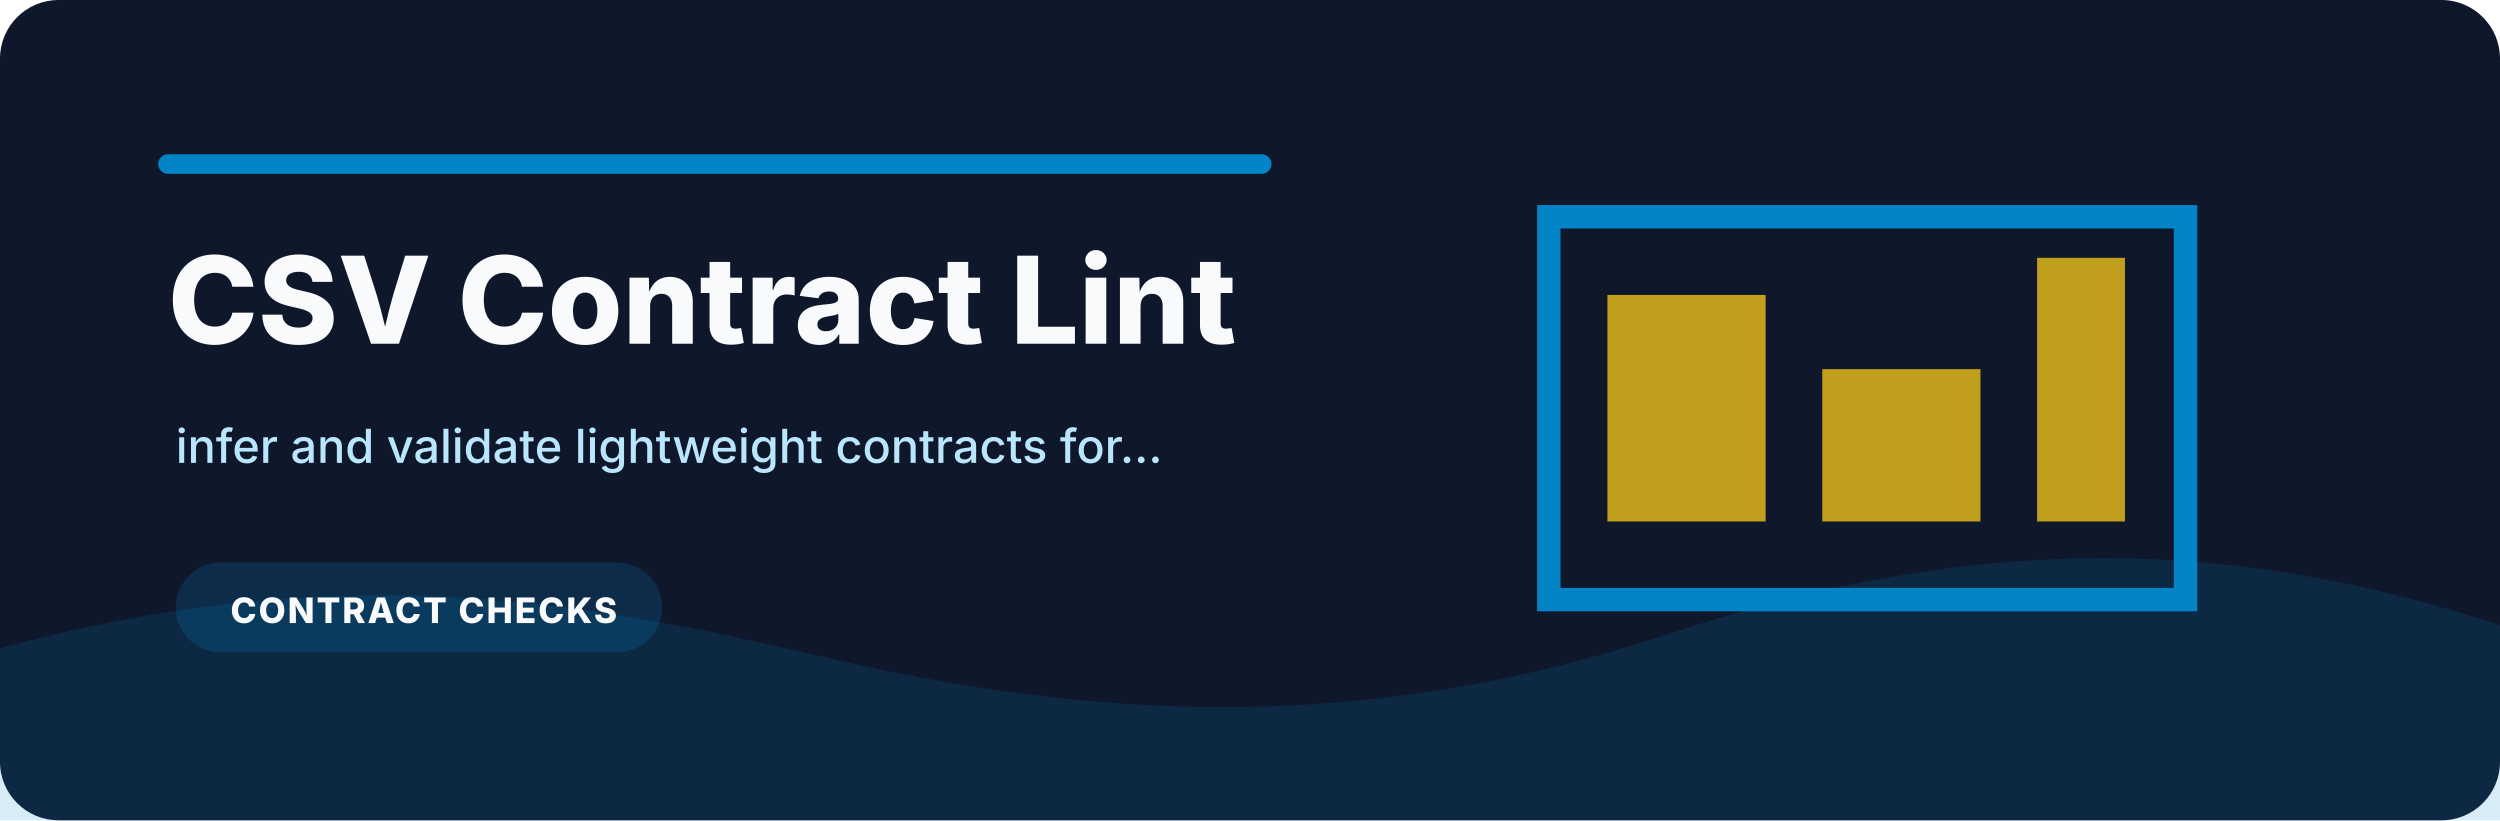
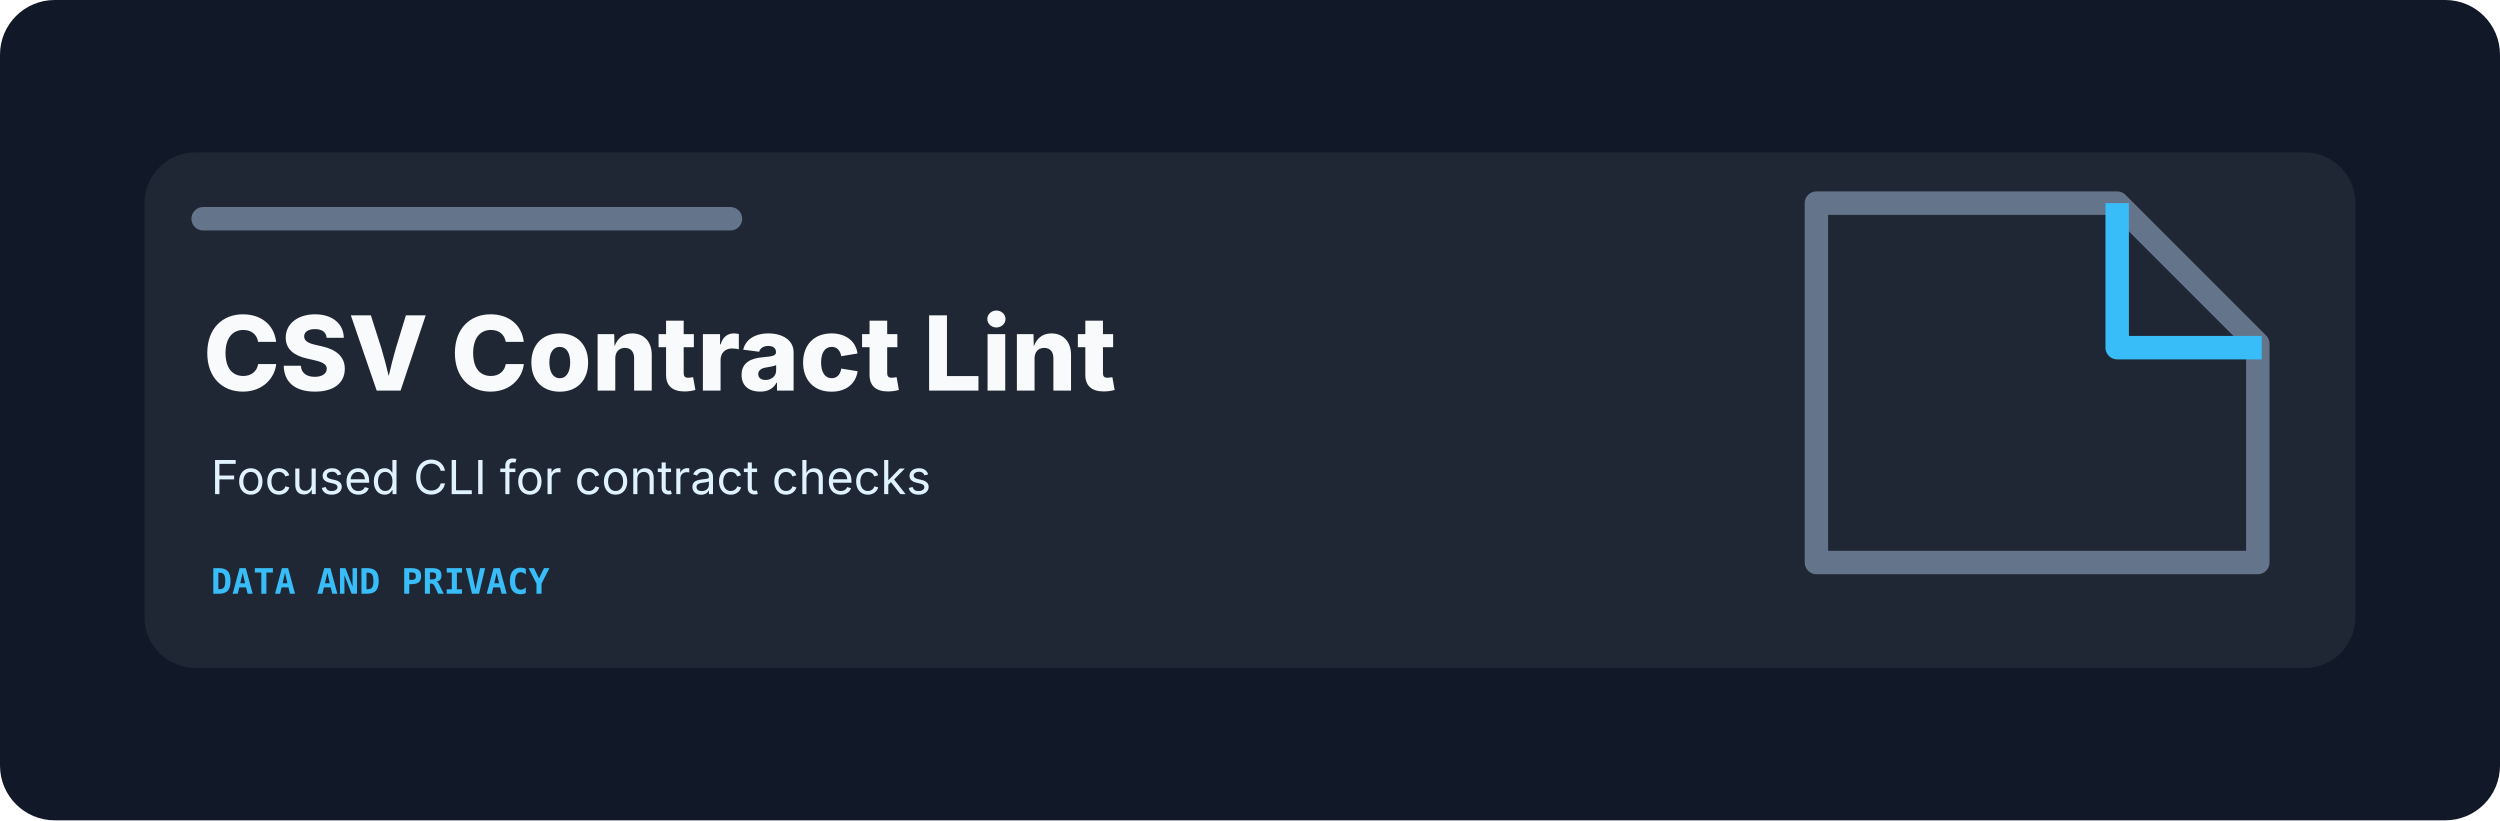
- <svg xmlns="http://www.w3.org/2000/svg" width="1280" height="420" viewBox="0 0 1280 420" fill="none" role="img" aria-label="CSV Contract Lint project cover">
-   <rect width="1280" height="420" rx="30" fill="#0f172a" />
-   <path d="M0 332C168 286 293 306 420 336C560 369 699 376 853 325C1018 270 1148 277 1280 320V420H0V332Z" fill="#0284c7" opacity=".16" />
-   <path d="M86 84h560" stroke="#0284c7" stroke-width="10" stroke-linecap="round" />
-   <text x="86" y="176" fill="#f8fafc" font-family="Inter, ui-sans-serif, system-ui" font-size="62" font-weight="800">CSV Contract Lint</text>
-   <text x="90" y="237" fill="#bae6fd" font-family="Inter, ui-sans-serif, system-ui" font-size="24" font-weight="500">infer and validate lightweight contracts for...</text>
-   <rect x="90" y="288" width="249" height="46" rx="23" fill="#0284c7" opacity=".20" />
-   <text x="118" y="319" fill="#f8fafc" font-family="Inter, ui-sans-serif, system-ui" font-size="18" font-weight="800" letter-spacing="1">CONTRACT CHECKS</text>
-   <path d="M793 111h326v196H793z" fill="none" stroke="#0284c7" stroke-width="12" />
-   <path d="M823 151h81v116h-81zM933 189h81v78h-81zM1043 132h45v135h-45z" fill="#facc15" opacity=".75" />
+ <svg xmlns="http://www.w3.org/2000/svg" width="1280" height="420" viewBox="0 0 1280 420" fill="none" role="img" aria-label="CSV Contract Lint cover">
+   <rect width="1280" height="420" rx="28" fill="#111827" />
+   <rect x="74" y="78" width="1132" height="264" rx="26" fill="#f8fafc" opacity=".06" />
+   <path d="M104 112h270" stroke="#64748b" stroke-width="12" stroke-linecap="round" />
+   <text x="104" y="200" fill="#f8fafc" font-family="Inter, ui-sans-serif, system-ui" font-size="53" font-weight="800">CSV Contract Lint</text>
+   <text x="108" y="253" fill="#e0f2fe" font-family="Inter, ui-sans-serif, system-ui" font-size="24">Focused CLI for contract checks</text>
+   <text x="108" y="304" fill="#38bdf8" font-family="ui-monospace, SFMono-Regular, Menlo, monospace" font-size="18" font-weight="700">DATA AND PRIVACY</text>
+   <path d="M930 104h154l72 72v112H930z" fill="none" stroke="#64748b" stroke-width="12" stroke-linejoin="round" />
+   <path d="M1084 104v74h74" fill="none" stroke="#38bdf8" stroke-width="12" stroke-linejoin="round" />
</svg>
